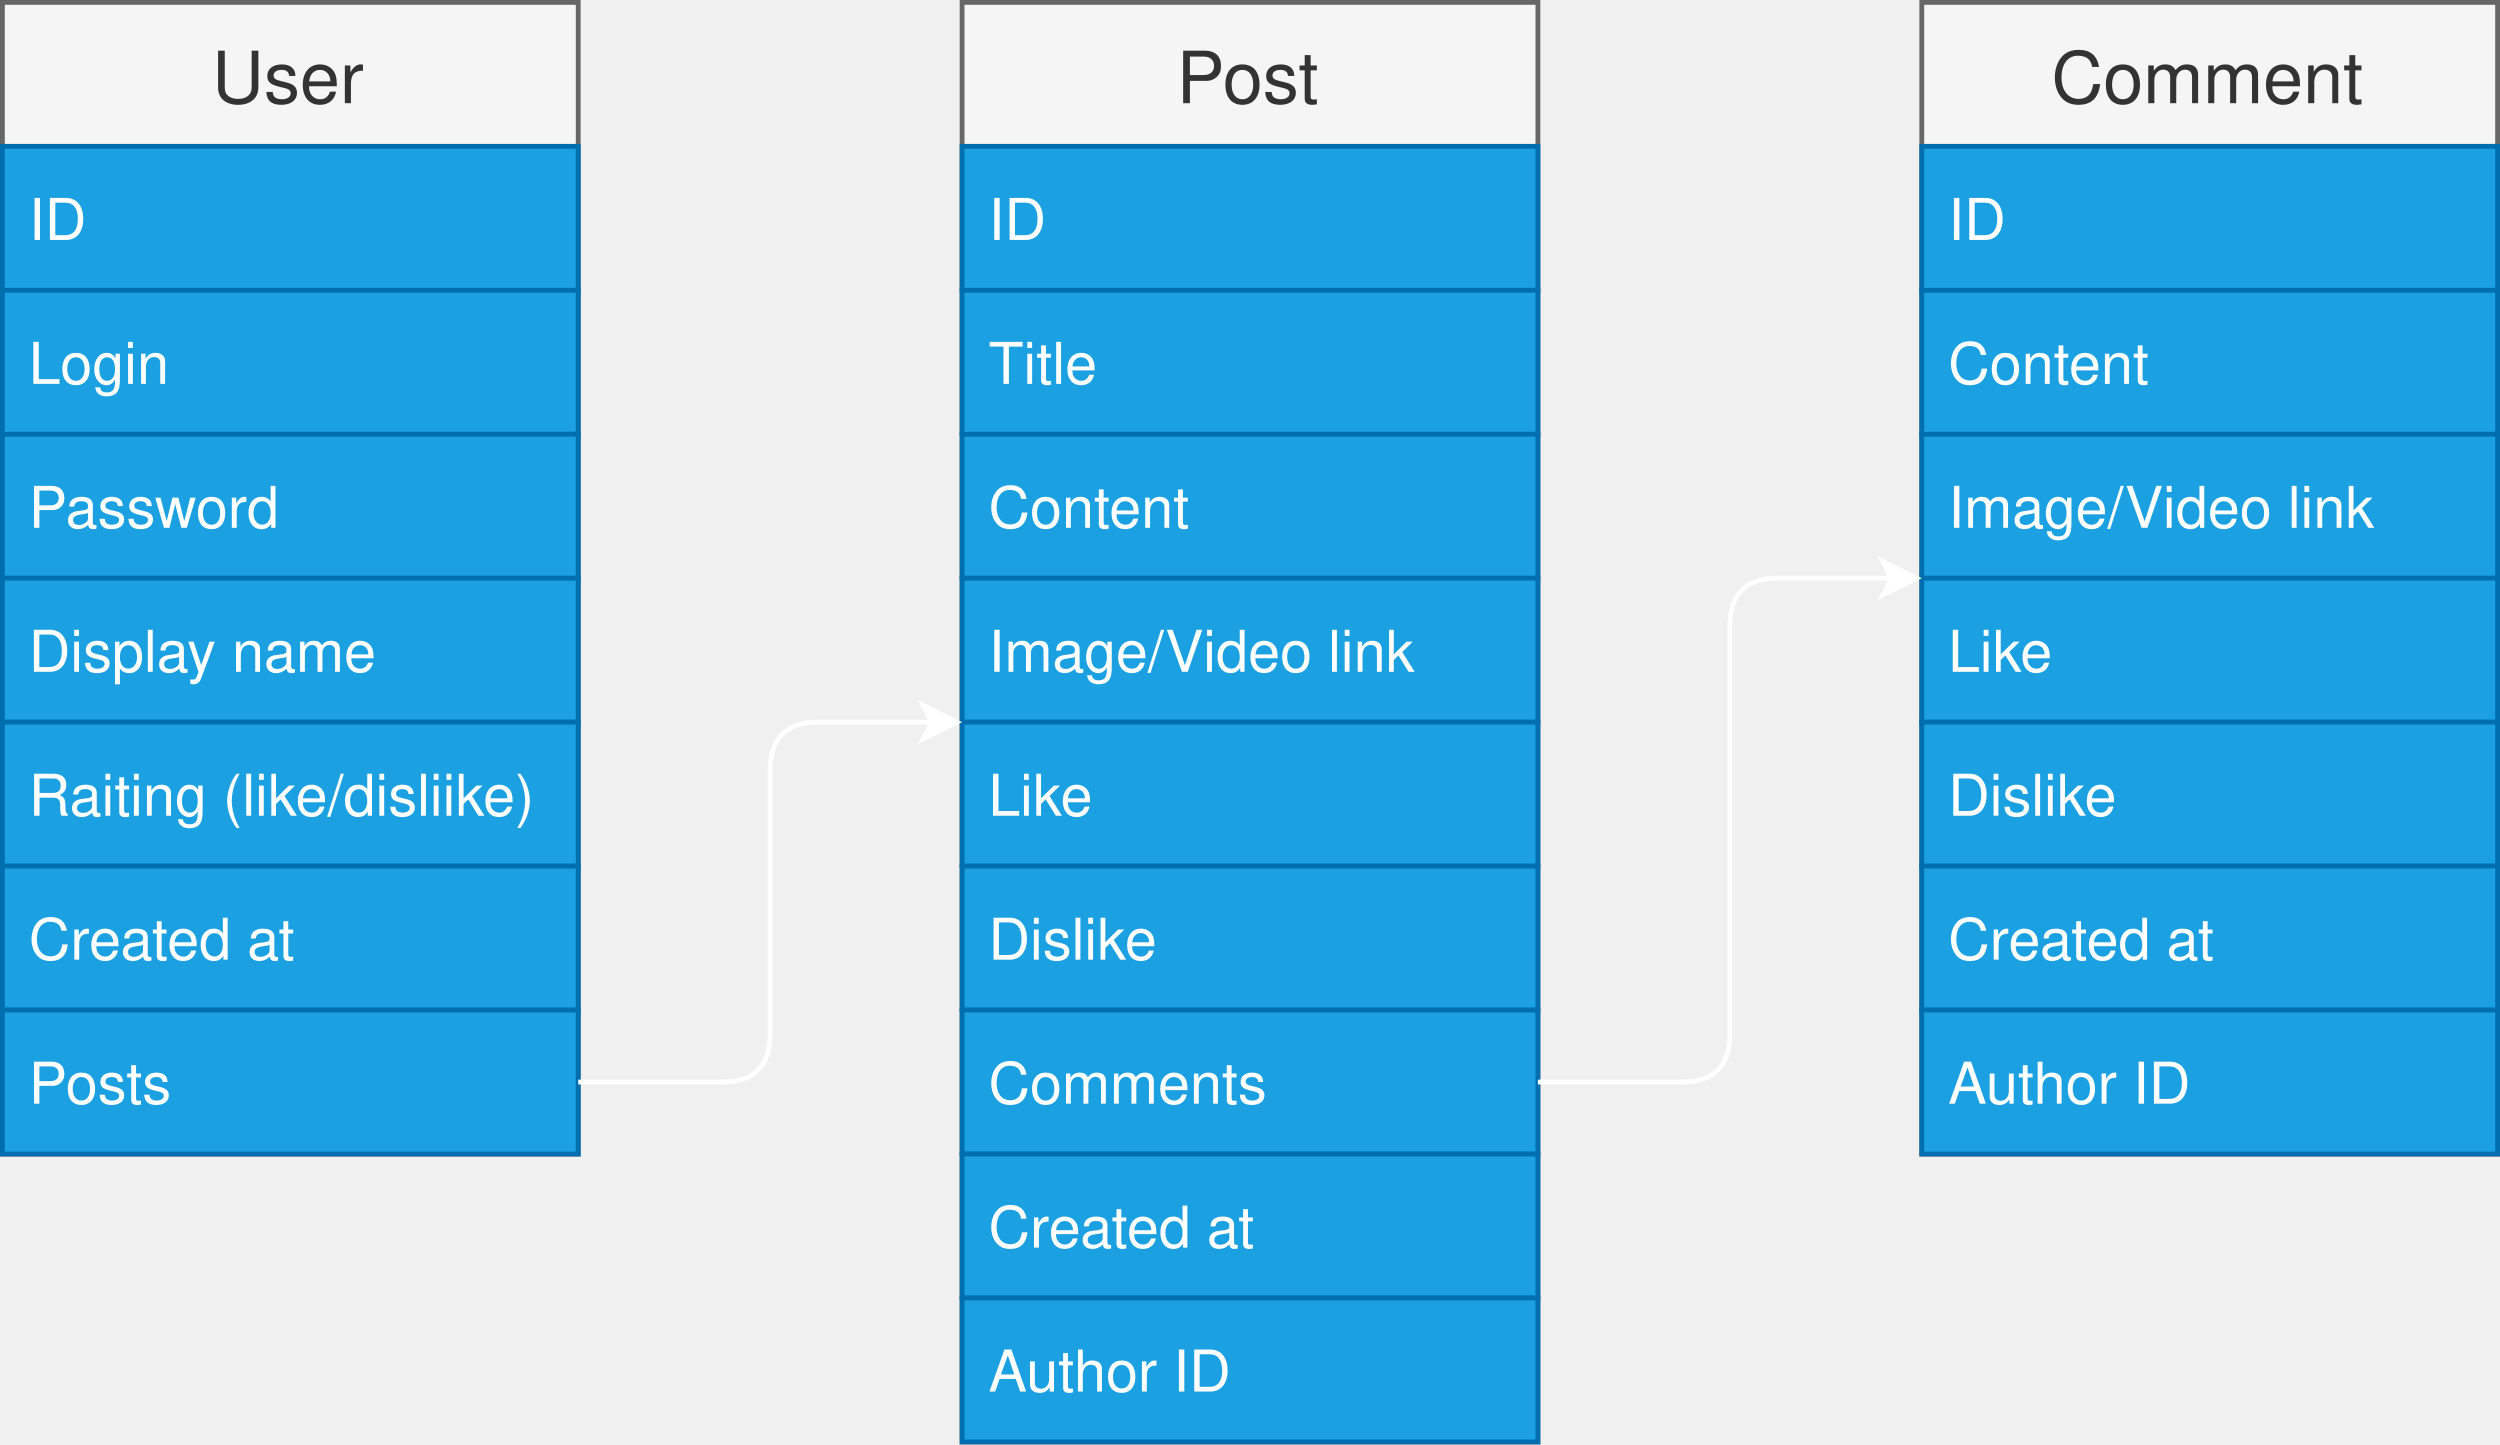
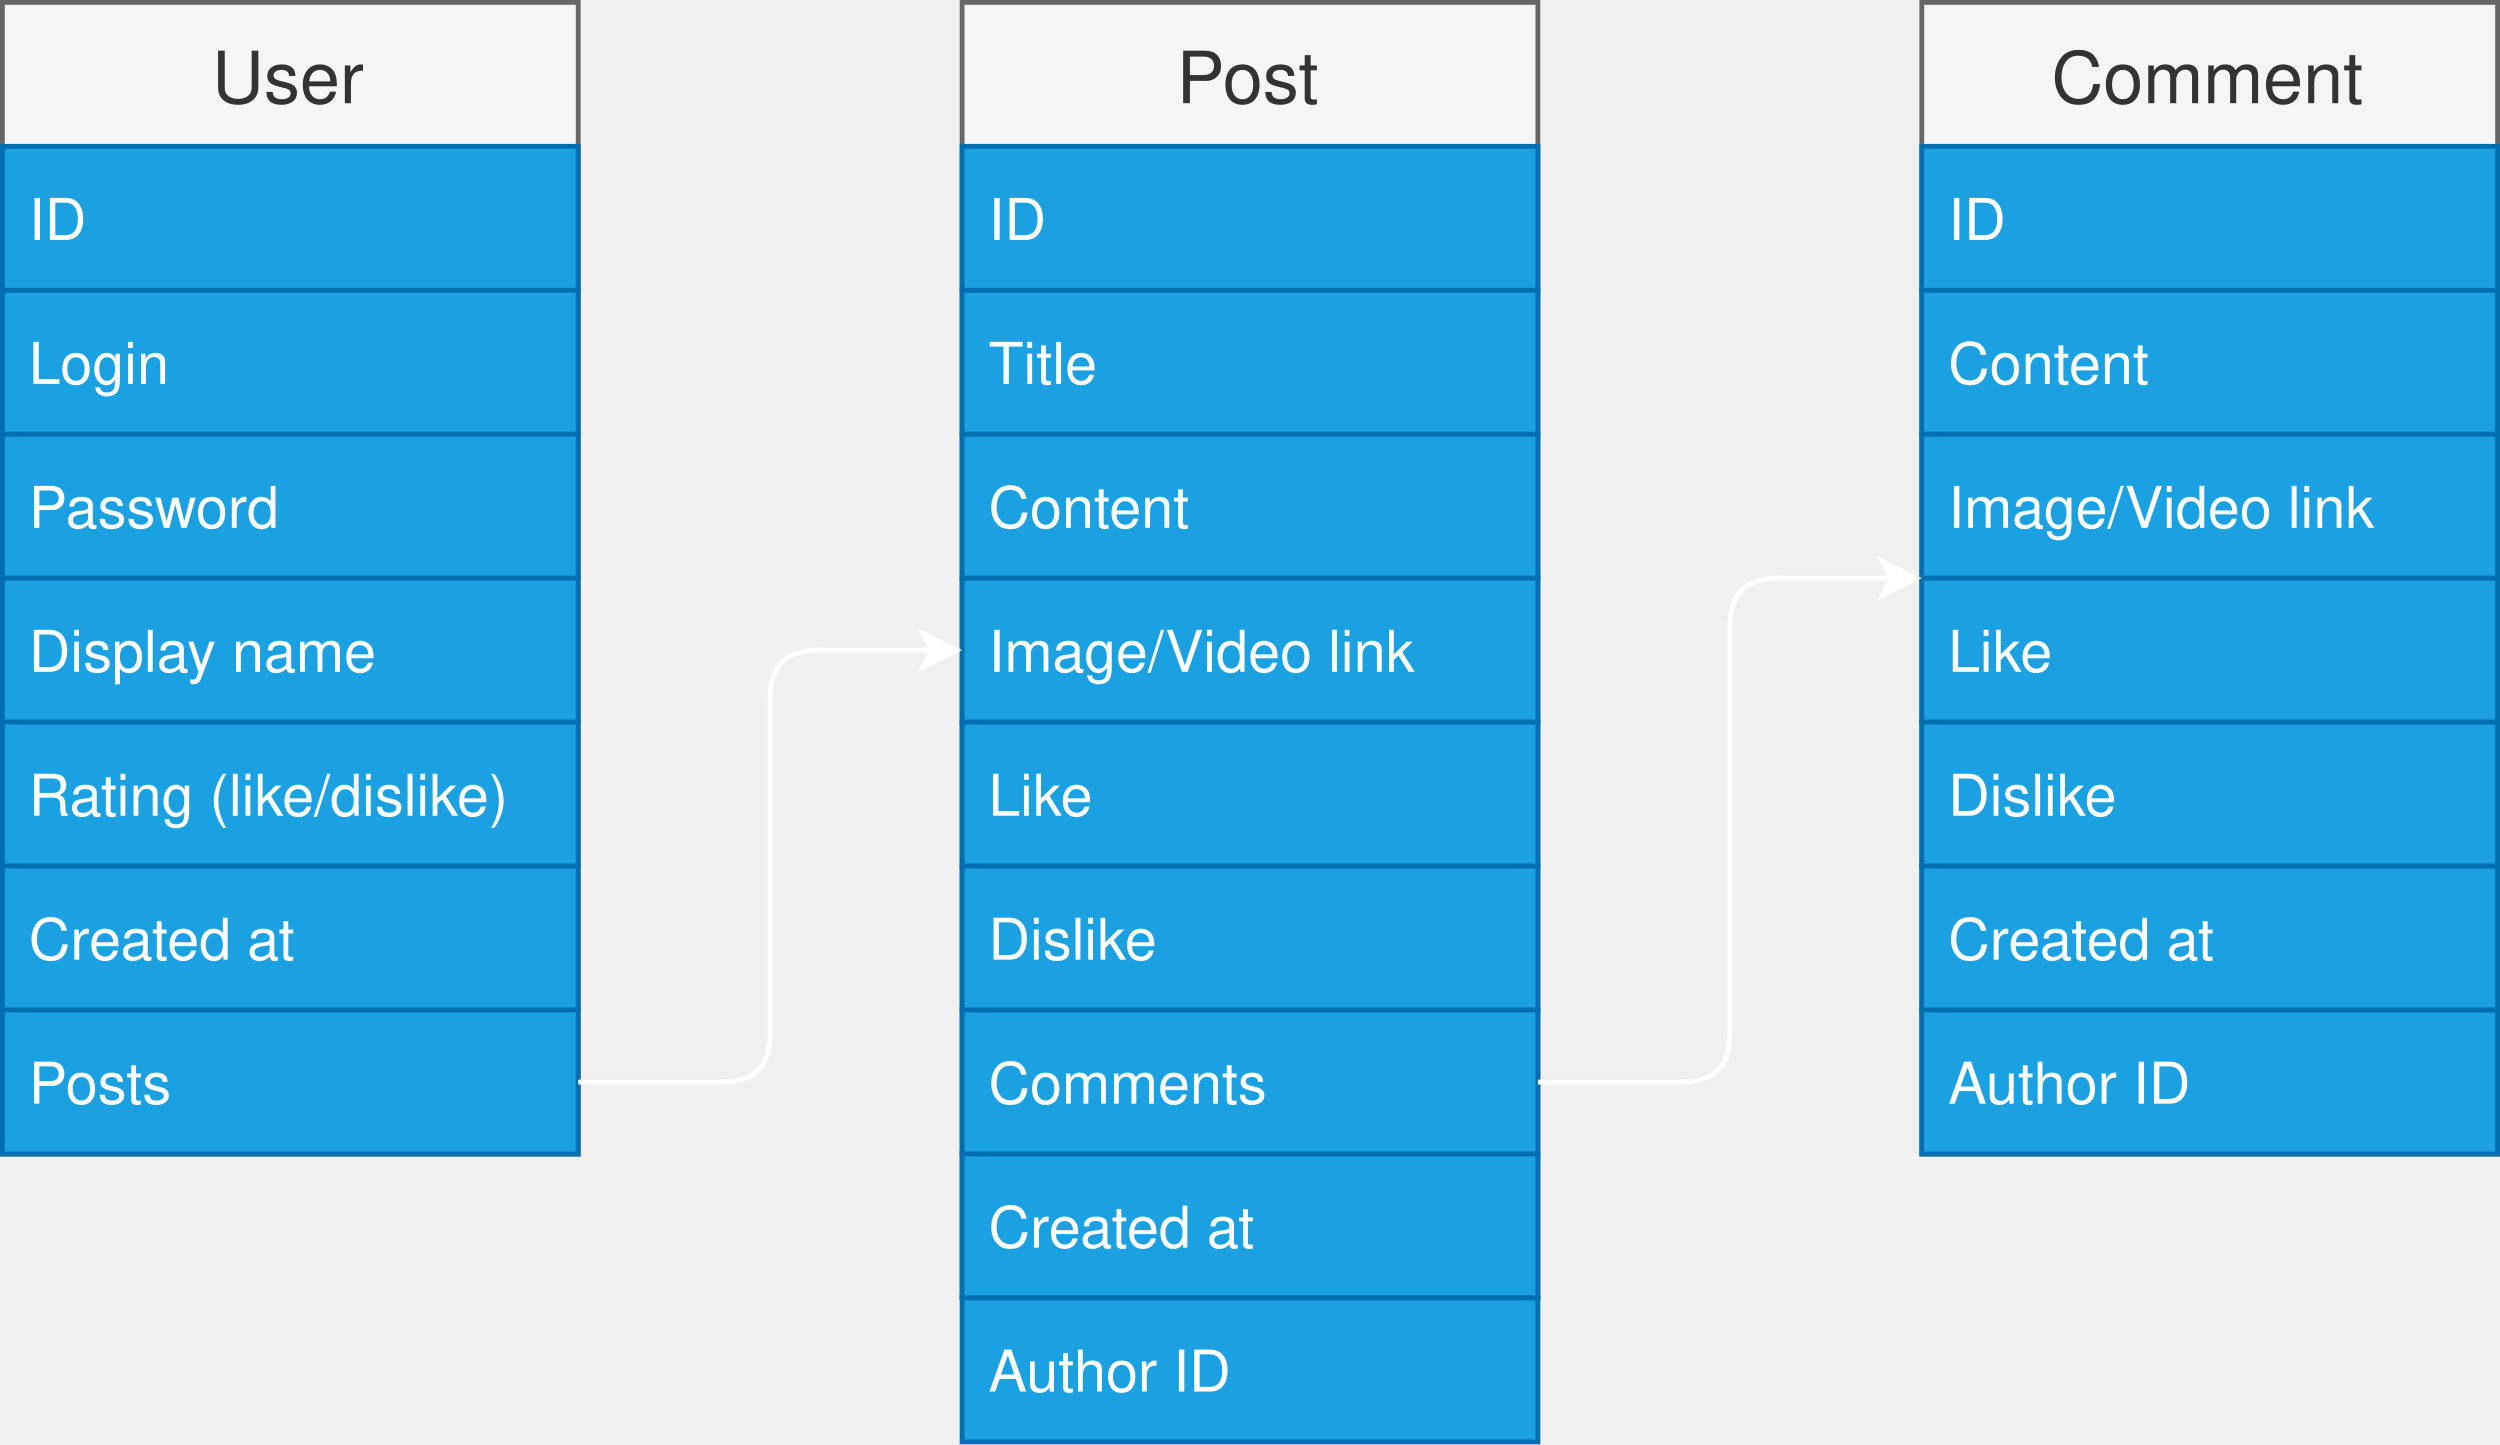
<svg xmlns="http://www.w3.org/2000/svg" version="1.1" width="521px" height="301px" viewBox="-0.5 -0.5 521 301" style="background-color: rgb(24, 46, 62);">
  <defs>
    <clipPath id="mx-clip-4-30-112-30-0">
      <rect x="4" y="30" width="112" height="30" />
    </clipPath>
    <clipPath id="mx-clip-4-60-112-30-0">
      <rect x="4" y="60" width="112" height="30" />
    </clipPath>
    <clipPath id="mx-clip-4-90-112-30-0">
      <rect x="4" y="90" width="112" height="30" />
    </clipPath>
    <clipPath id="mx-clip-4-120-112-30-0">
      <rect x="4" y="120" width="112" height="30" />
    </clipPath>
    <clipPath id="mx-clip-4-150-112-30-0">
      <rect x="4" y="150" width="112" height="30" />
    </clipPath>
    <clipPath id="mx-clip-4-180-112-30-0">
      <rect x="4" y="180" width="112" height="30" />
    </clipPath>
    <clipPath id="mx-clip-4-210-112-30-0">
      <rect x="4" y="210" width="112" height="30" />
    </clipPath>
    <clipPath id="mx-clip-204-30-112-30-0">
      <rect x="204" y="30" width="112" height="30" />
    </clipPath>
    <clipPath id="mx-clip-204-60-112-30-0">
      <rect x="204" y="60" width="112" height="30" />
    </clipPath>
    <clipPath id="mx-clip-204-90-112-30-0">
      <rect x="204" y="90" width="112" height="30" />
    </clipPath>
    <clipPath id="mx-clip-204-120-112-30-0">
      <rect x="204" y="120" width="112" height="30" />
    </clipPath>
    <clipPath id="mx-clip-204-150-112-30-0">
      <rect x="204" y="150" width="112" height="30" />
    </clipPath>
    <clipPath id="mx-clip-204-180-112-30-0">
      <rect x="204" y="180" width="112" height="30" />
    </clipPath>
    <clipPath id="mx-clip-204-210-112-30-0">
      <rect x="204" y="210" width="112" height="30" />
    </clipPath>
    <clipPath id="mx-clip-204-240-112-30-0">
      <rect x="204" y="240" width="112" height="30" />
    </clipPath>
-     <clipPath id="mx-clip-204-270-112-30-0">
-       <rect x="204" y="270" width="112" height="30" />
-     </clipPath>
    <clipPath id="mx-clip-404-30-112-30-0">
      <rect x="404" y="30" width="112" height="30" />
    </clipPath>
    <clipPath id="mx-clip-404-60-112-30-0">
      <rect x="404" y="60" width="112" height="30" />
    </clipPath>
    <clipPath id="mx-clip-404-90-112-30-0">
      <rect x="404" y="90" width="112" height="30" />
    </clipPath>
    <clipPath id="mx-clip-404-120-112-30-0">
      <rect x="404" y="120" width="112" height="30" />
    </clipPath>
    <clipPath id="mx-clip-404-150-112-30-0">
      <rect x="404" y="150" width="112" height="30" />
    </clipPath>
    <clipPath id="mx-clip-404-180-112-30-0">
      <rect x="404" y="180" width="112" height="30" />
    </clipPath>
    <clipPath id="mx-clip-404-210-112-30-0">
      <rect x="404" y="210" width="112" height="30" />
+     </clipPath>
+     <clipPath id="mx-clip-204-270-112-30-0">
+       <rect x="204" y="270" width="112" height="30" />
    </clipPath>
  </defs>
  <g>
    <path d="M 0 30 L 0 0 L 120 0 L 120 30" fill="#f5f5f5" stroke="#666666" stroke-miterlimit="10" pointer-events="all" />
    <path d="M 0 30 L 0 240 L 120 240 L 120 30" fill="none" stroke="#666666" stroke-miterlimit="10" pointer-events="none" />
    <path d="M 0 30 L 120 30" fill="none" stroke="#666666" stroke-miterlimit="10" pointer-events="none" />
    <g fill="#333333" font-family="Helvetica" pointer-events="none" text-anchor="middle" font-size="15px">
      <text x="59.5" y="21">User</text>
    </g>
    <rect x="0" y="30" width="120" height="30" fill="#1ba1e2" stroke="#006eaf" pointer-events="none" />
    <g fill="#ffffff" font-family="Helvetica" pointer-events="none" clip-path="url(#mx-clip-4-30-112-30-0)" font-size="12px">
      <text x="5.5" y="49.5">ID</text>
    </g>
    <rect x="0" y="60" width="120" height="30" fill="#1ba1e2" stroke="#006eaf" pointer-events="none" />
    <g fill="#ffffff" font-family="Helvetica" pointer-events="none" clip-path="url(#mx-clip-4-60-112-30-0)" font-size="12px">
      <text x="5.5" y="79.5">Login</text>
    </g>
    <rect x="0" y="90" width="120" height="30" fill="#1ba1e2" stroke="#006eaf" pointer-events="none" />
    <g fill="#ffffff" font-family="Helvetica" pointer-events="none" clip-path="url(#mx-clip-4-90-112-30-0)" font-size="12px">
      <text x="5.5" y="109.5">Password</text>
    </g>
    <rect x="0" y="120" width="120" height="30" fill="#1ba1e2" stroke="#006eaf" pointer-events="none" />
    <g fill="#ffffff" font-family="Helvetica" pointer-events="none" clip-path="url(#mx-clip-4-120-112-30-0)" font-size="12px">
      <text x="5.5" y="139.5">Display name</text>
    </g>
    <rect x="0" y="150" width="120" height="30" fill="#1ba1e2" stroke="#006eaf" pointer-events="none" />
    <g fill="#ffffff" font-family="Helvetica" pointer-events="none" clip-path="url(#mx-clip-4-150-112-30-0)" font-size="12px">
-       <text x="5.5" y="169.5">Raiting (like/disliike)</text>
+       <text x="5.5" y="169.5">Rating (like/dislike)</text>
    </g>
    <rect x="0" y="180" width="120" height="30" fill="#1ba1e2" stroke="#006eaf" pointer-events="none" />
    <g fill="#ffffff" font-family="Helvetica" pointer-events="none" clip-path="url(#mx-clip-4-180-112-30-0)" font-size="12px">
      <text x="5.5" y="199.5">Created at</text>
    </g>
    <rect x="0" y="210" width="120" height="30" fill="#1ba1e2" stroke="#006eaf" pointer-events="none" />
    <g fill="#ffffff" font-family="Helvetica" pointer-events="none" clip-path="url(#mx-clip-4-210-112-30-0)" font-size="12px">
      <text x="5.5" y="229.5">Posts</text>
    </g>
    <path d="M 200 30 L 200 0 L 320 0 L 320 30" fill="#f5f5f5" stroke="#666666" stroke-miterlimit="10" pointer-events="none" />
-     <path d="M 200 30 L 200 300 L 320 300 L 320 30" fill="none" stroke="#666666" stroke-miterlimit="10" pointer-events="none" />
+     <path d="M 200 30 L 200 270 L 320 270 L 320 30" fill="none" stroke="#666666" stroke-miterlimit="10" pointer-events="none" />
    <path d="M 200 30 L 320 30" fill="none" stroke="#666666" stroke-miterlimit="10" pointer-events="none" />
    <g fill="#333333" font-family="Helvetica" pointer-events="none" text-anchor="middle" font-size="15px">
      <text x="259.5" y="21">Post</text>
    </g>
    <rect x="200" y="30" width="120" height="30" fill="#1ba1e2" stroke="#006eaf" pointer-events="none" />
    <g fill="#ffffff" font-family="Helvetica" pointer-events="none" clip-path="url(#mx-clip-204-30-112-30-0)" font-size="12px">
      <text x="205.5" y="49.5">ID</text>
    </g>
    <rect x="200" y="60" width="120" height="30" fill="#1ba1e2" stroke="#006eaf" pointer-events="none" />
    <g fill="#ffffff" font-family="Helvetica" pointer-events="none" clip-path="url(#mx-clip-204-60-112-30-0)" font-size="12px">
      <text x="205.5" y="79.5">Title</text>
    </g>
    <rect x="200" y="90" width="120" height="30" fill="#1ba1e2" stroke="#006eaf" pointer-events="none" />
    <g fill="#ffffff" font-family="Helvetica" pointer-events="none" clip-path="url(#mx-clip-204-90-112-30-0)" font-size="12px">
      <text x="205.5" y="109.5">Content</text>
    </g>
    <rect x="200" y="120" width="120" height="30" fill="#1ba1e2" stroke="#006eaf" pointer-events="none" />
    <g fill="#ffffff" font-family="Helvetica" pointer-events="none" clip-path="url(#mx-clip-204-120-112-30-0)" font-size="12px">
      <text x="205.5" y="139.5">Image/Video link</text>
    </g>
    <rect x="200" y="150" width="120" height="30" fill="#1ba1e2" stroke="#006eaf" pointer-events="none" />
    <g fill="#ffffff" font-family="Helvetica" pointer-events="none" clip-path="url(#mx-clip-204-150-112-30-0)" font-size="12px">
      <text x="205.5" y="169.5">Like</text>
    </g>
    <rect x="200" y="180" width="120" height="30" fill="#1ba1e2" stroke="#006eaf" pointer-events="none" />
    <g fill="#ffffff" font-family="Helvetica" pointer-events="none" clip-path="url(#mx-clip-204-180-112-30-0)" font-size="12px">
      <text x="205.5" y="199.5">Dislike</text>
    </g>
    <rect x="200" y="210" width="120" height="30" fill="#1ba1e2" stroke="#006eaf" pointer-events="none" />
    <g fill="#ffffff" font-family="Helvetica" pointer-events="none" clip-path="url(#mx-clip-204-210-112-30-0)" font-size="12px">
      <text x="205.5" y="229.5">Comments</text>
    </g>
    <rect x="200" y="240" width="120" height="30" fill="#1ba1e2" stroke="#006eaf" pointer-events="none" />
    <g fill="#ffffff" font-family="Helvetica" pointer-events="none" clip-path="url(#mx-clip-204-240-112-30-0)" font-size="12px">
      <text x="205.5" y="259.5">Created at</text>
    </g>
-     <rect x="200" y="270" width="120" height="30" fill="#1ba1e2" stroke="#006eaf" pointer-events="none" />
-     <g fill="#ffffff" font-family="Helvetica" pointer-events="none" clip-path="url(#mx-clip-204-270-112-30-0)" font-size="12px">
-       <text x="205.5" y="289.5">Author ID</text>
-     </g>
    <path d="M 400 30 L 400 0 L 520 0 L 520 30" fill="#f5f5f5" stroke="#666666" stroke-miterlimit="10" pointer-events="none" />
    <path d="M 400 30 L 400 240 L 520 240 L 520 30" fill="none" stroke="#666666" stroke-miterlimit="10" pointer-events="none" />
    <path d="M 400 30 L 520 30" fill="none" stroke="#666666" stroke-miterlimit="10" pointer-events="none" />
    <g fill="#333333" font-family="Helvetica" pointer-events="none" text-anchor="middle" font-size="15px">
      <text x="459.5" y="21">Comment</text>
    </g>
    <rect x="400" y="30" width="120" height="30" fill="#1ba1e2" stroke="#006eaf" pointer-events="none" />
    <g fill="#ffffff" font-family="Helvetica" pointer-events="none" clip-path="url(#mx-clip-404-30-112-30-0)" font-size="12px">
      <text x="405.5" y="49.5">ID</text>
    </g>
    <rect x="400" y="60" width="120" height="30" fill="#1ba1e2" stroke="#006eaf" pointer-events="none" />
    <g fill="#ffffff" font-family="Helvetica" pointer-events="none" clip-path="url(#mx-clip-404-60-112-30-0)" font-size="12px">
      <text x="405.5" y="79.5">Content</text>
    </g>
    <rect x="400" y="90" width="120" height="30" fill="#1ba1e2" stroke="#006eaf" pointer-events="none" />
    <g fill="#ffffff" font-family="Helvetica" pointer-events="none" clip-path="url(#mx-clip-404-90-112-30-0)" font-size="12px">
      <text x="405.5" y="109.5">Image/Video link</text>
    </g>
    <rect x="400" y="120" width="120" height="30" fill="#1ba1e2" stroke="#006eaf" pointer-events="none" />
    <g fill="#ffffff" font-family="Helvetica" pointer-events="none" clip-path="url(#mx-clip-404-120-112-30-0)" font-size="12px">
      <text x="405.5" y="139.5">Like</text>
    </g>
    <rect x="400" y="150" width="120" height="30" fill="#1ba1e2" stroke="#006eaf" pointer-events="none" />
    <g fill="#ffffff" font-family="Helvetica" pointer-events="none" clip-path="url(#mx-clip-404-150-112-30-0)" font-size="12px">
      <text x="405.5" y="169.5">Dislike</text>
    </g>
    <rect x="400" y="180" width="120" height="30" fill="#1ba1e2" stroke="#006eaf" pointer-events="none" />
    <g fill="#ffffff" font-family="Helvetica" pointer-events="none" clip-path="url(#mx-clip-404-180-112-30-0)" font-size="12px">
      <text x="405.5" y="199.5">Created at</text>
    </g>
    <rect x="400" y="210" width="120" height="30" fill="#1ba1e2" stroke="#006eaf" pointer-events="none" />
    <g fill="#ffffff" font-family="Helvetica" pointer-events="none" clip-path="url(#mx-clip-404-210-112-30-0)" font-size="12px">
      <text x="405.5" y="229.5">Author ID</text>
    </g>
-     <path d="M 120 225 L 150 225 Q 160 225 160 215 L 160 160 Q 160 150 170 150 L 193.63 150" fill="none" stroke="#ffffff" stroke-miterlimit="10" pointer-events="none" />
-     <path d="M 198.88 150 L 191.88 153.5 L 193.63 150 L 191.88 146.5 Z" fill="#ffffff" stroke="#ffffff" stroke-miterlimit="10" pointer-events="none" />
+     <path d="M 120 225 L 150 225 Q 160 225 160 215 L 160 145 Q 160 135 170 135 L 193.63 135" fill="none" stroke="#ffffff" stroke-miterlimit="10" pointer-events="none" />
+     <path d="M 198.88 135 L 191.88 138.5 L 193.63 135 L 191.88 131.5 Z" fill="#ffffff" stroke="#ffffff" stroke-miterlimit="10" pointer-events="none" />
    <path d="M 320 225 L 350 225 Q 360 225 360 215 L 360 130 Q 360 120 370 120 L 393.63 120" fill="none" stroke="#ffffff" stroke-miterlimit="10" pointer-events="none" />
    <path d="M 398.88 120 L 391.88 123.5 L 393.63 120 L 391.88 116.5 Z" fill="#ffffff" stroke="#ffffff" stroke-miterlimit="10" pointer-events="none" />
+     <rect x="200" y="270" width="120" height="30" fill="#1ba1e2" stroke="#006eaf" pointer-events="none" />
+     <g fill="#ffffff" font-family="Helvetica" pointer-events="none" clip-path="url(#mx-clip-204-270-112-30-0)" font-size="12px">
+       <text x="205.5" y="289.5">Author ID</text>
+     </g>
  </g>
</svg>
